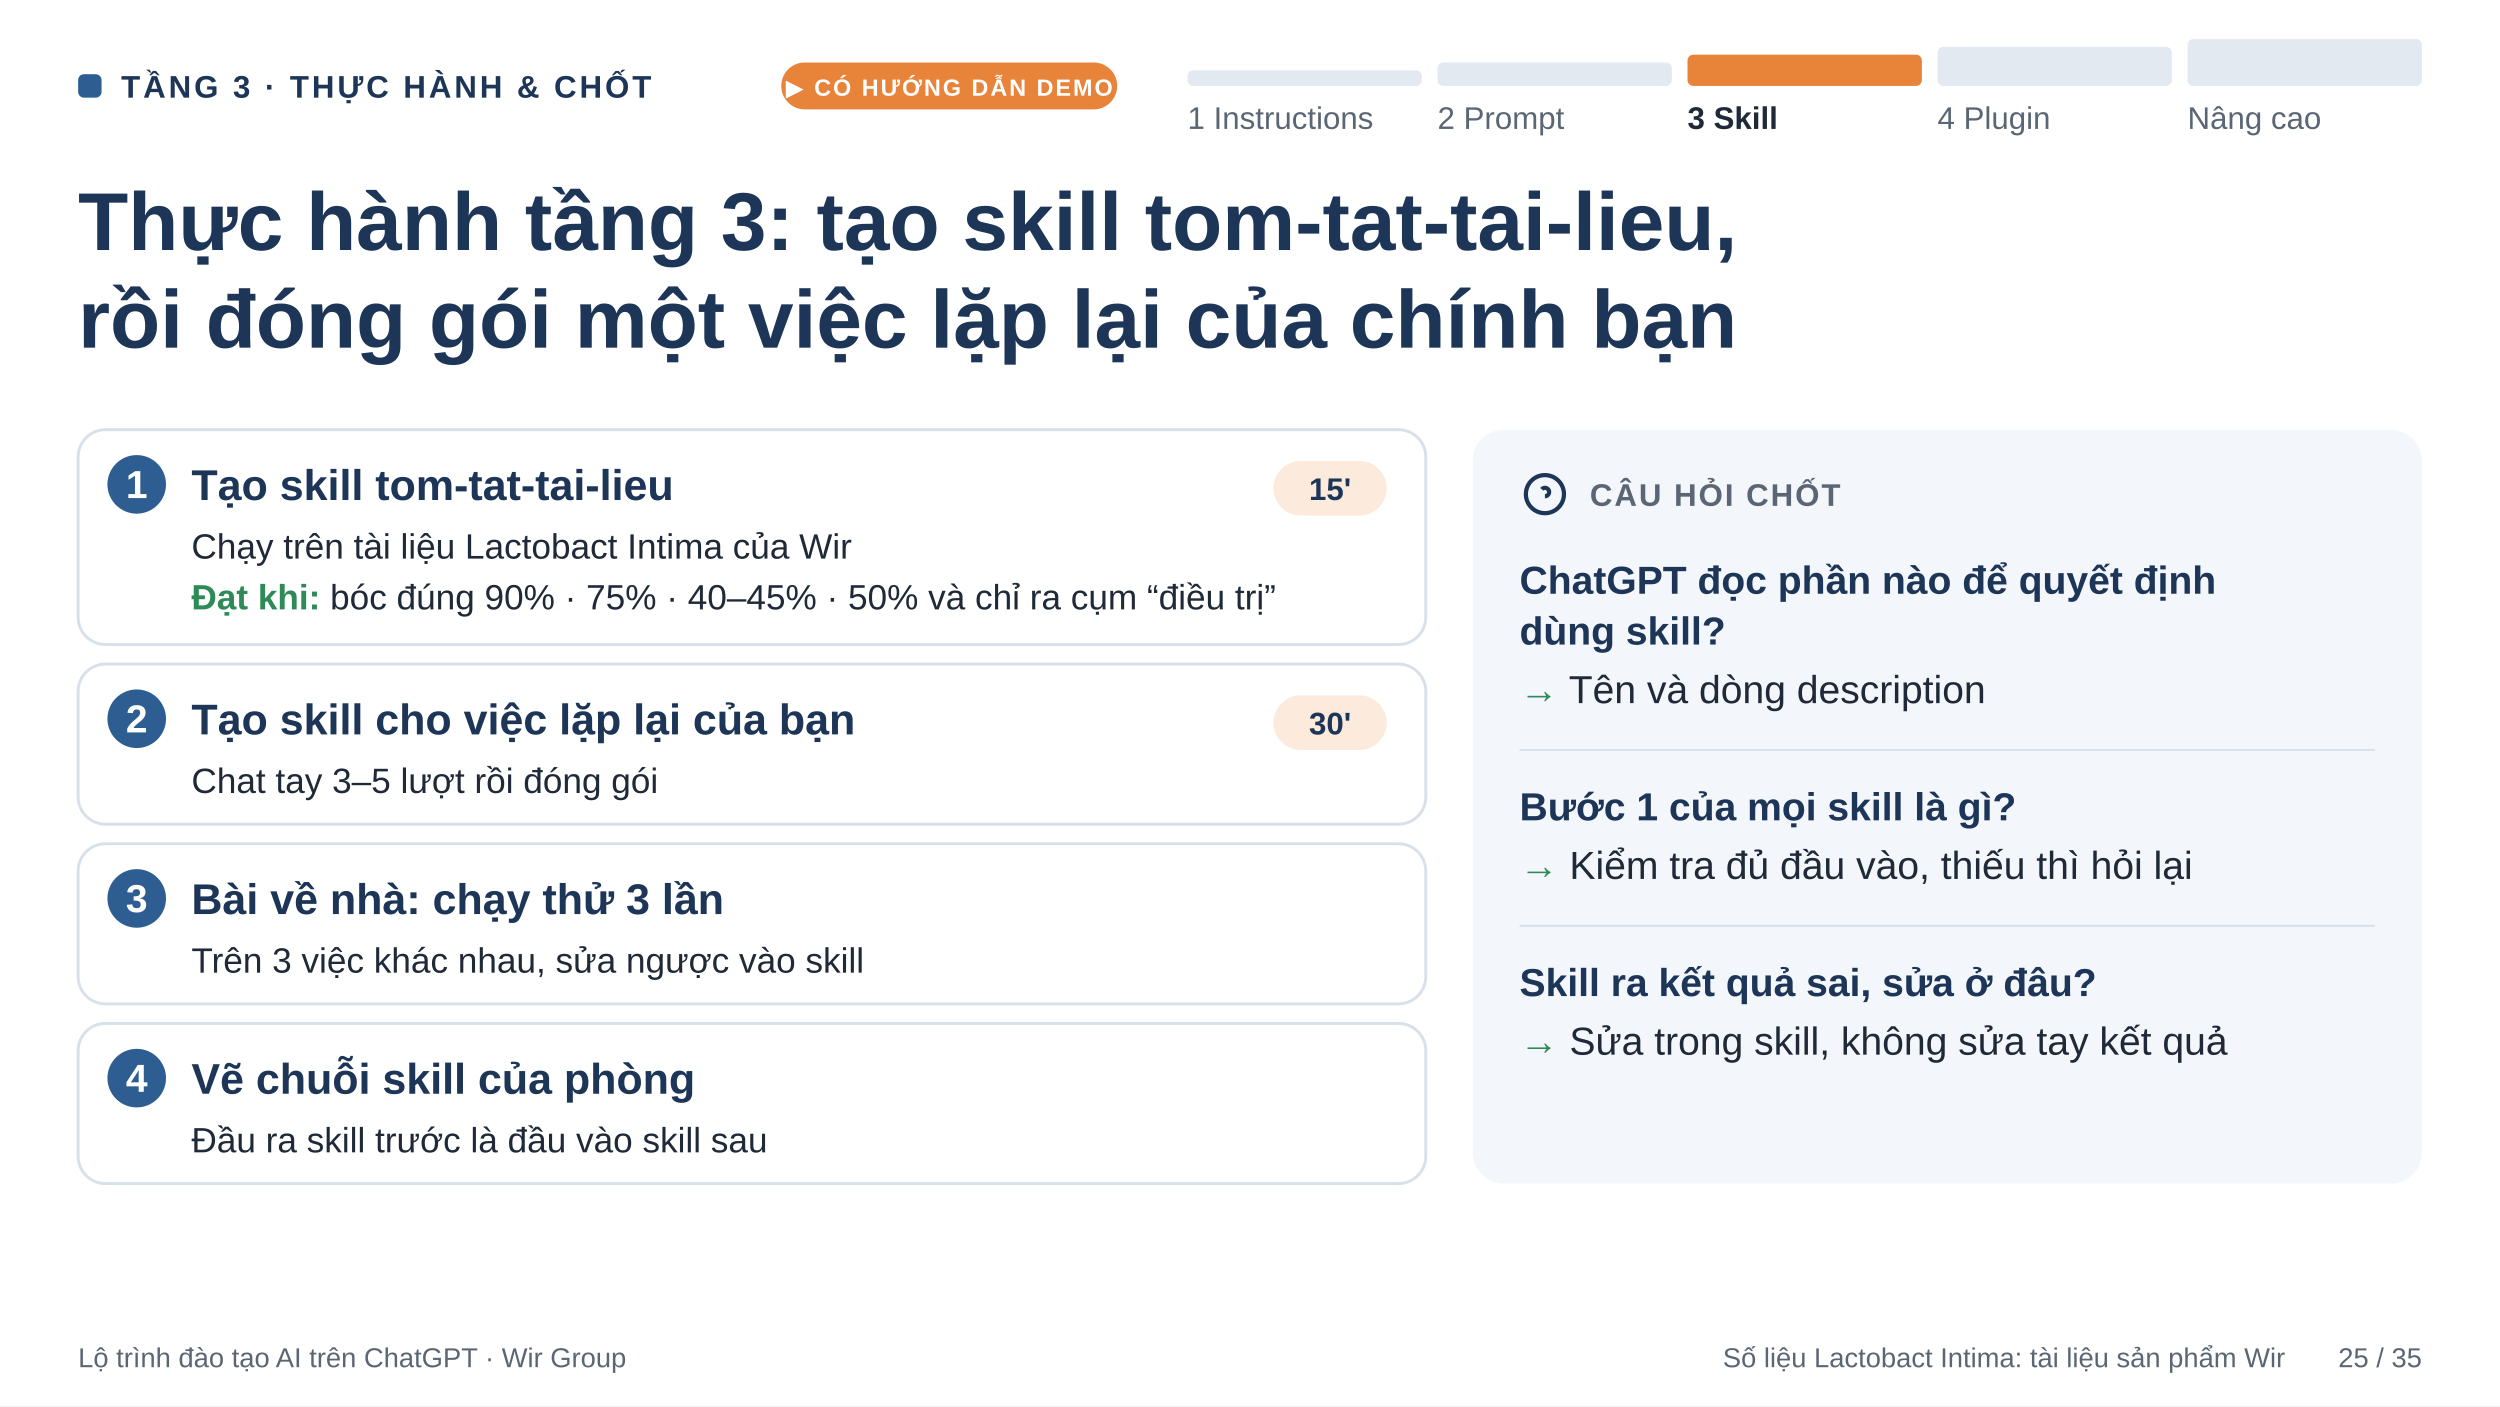
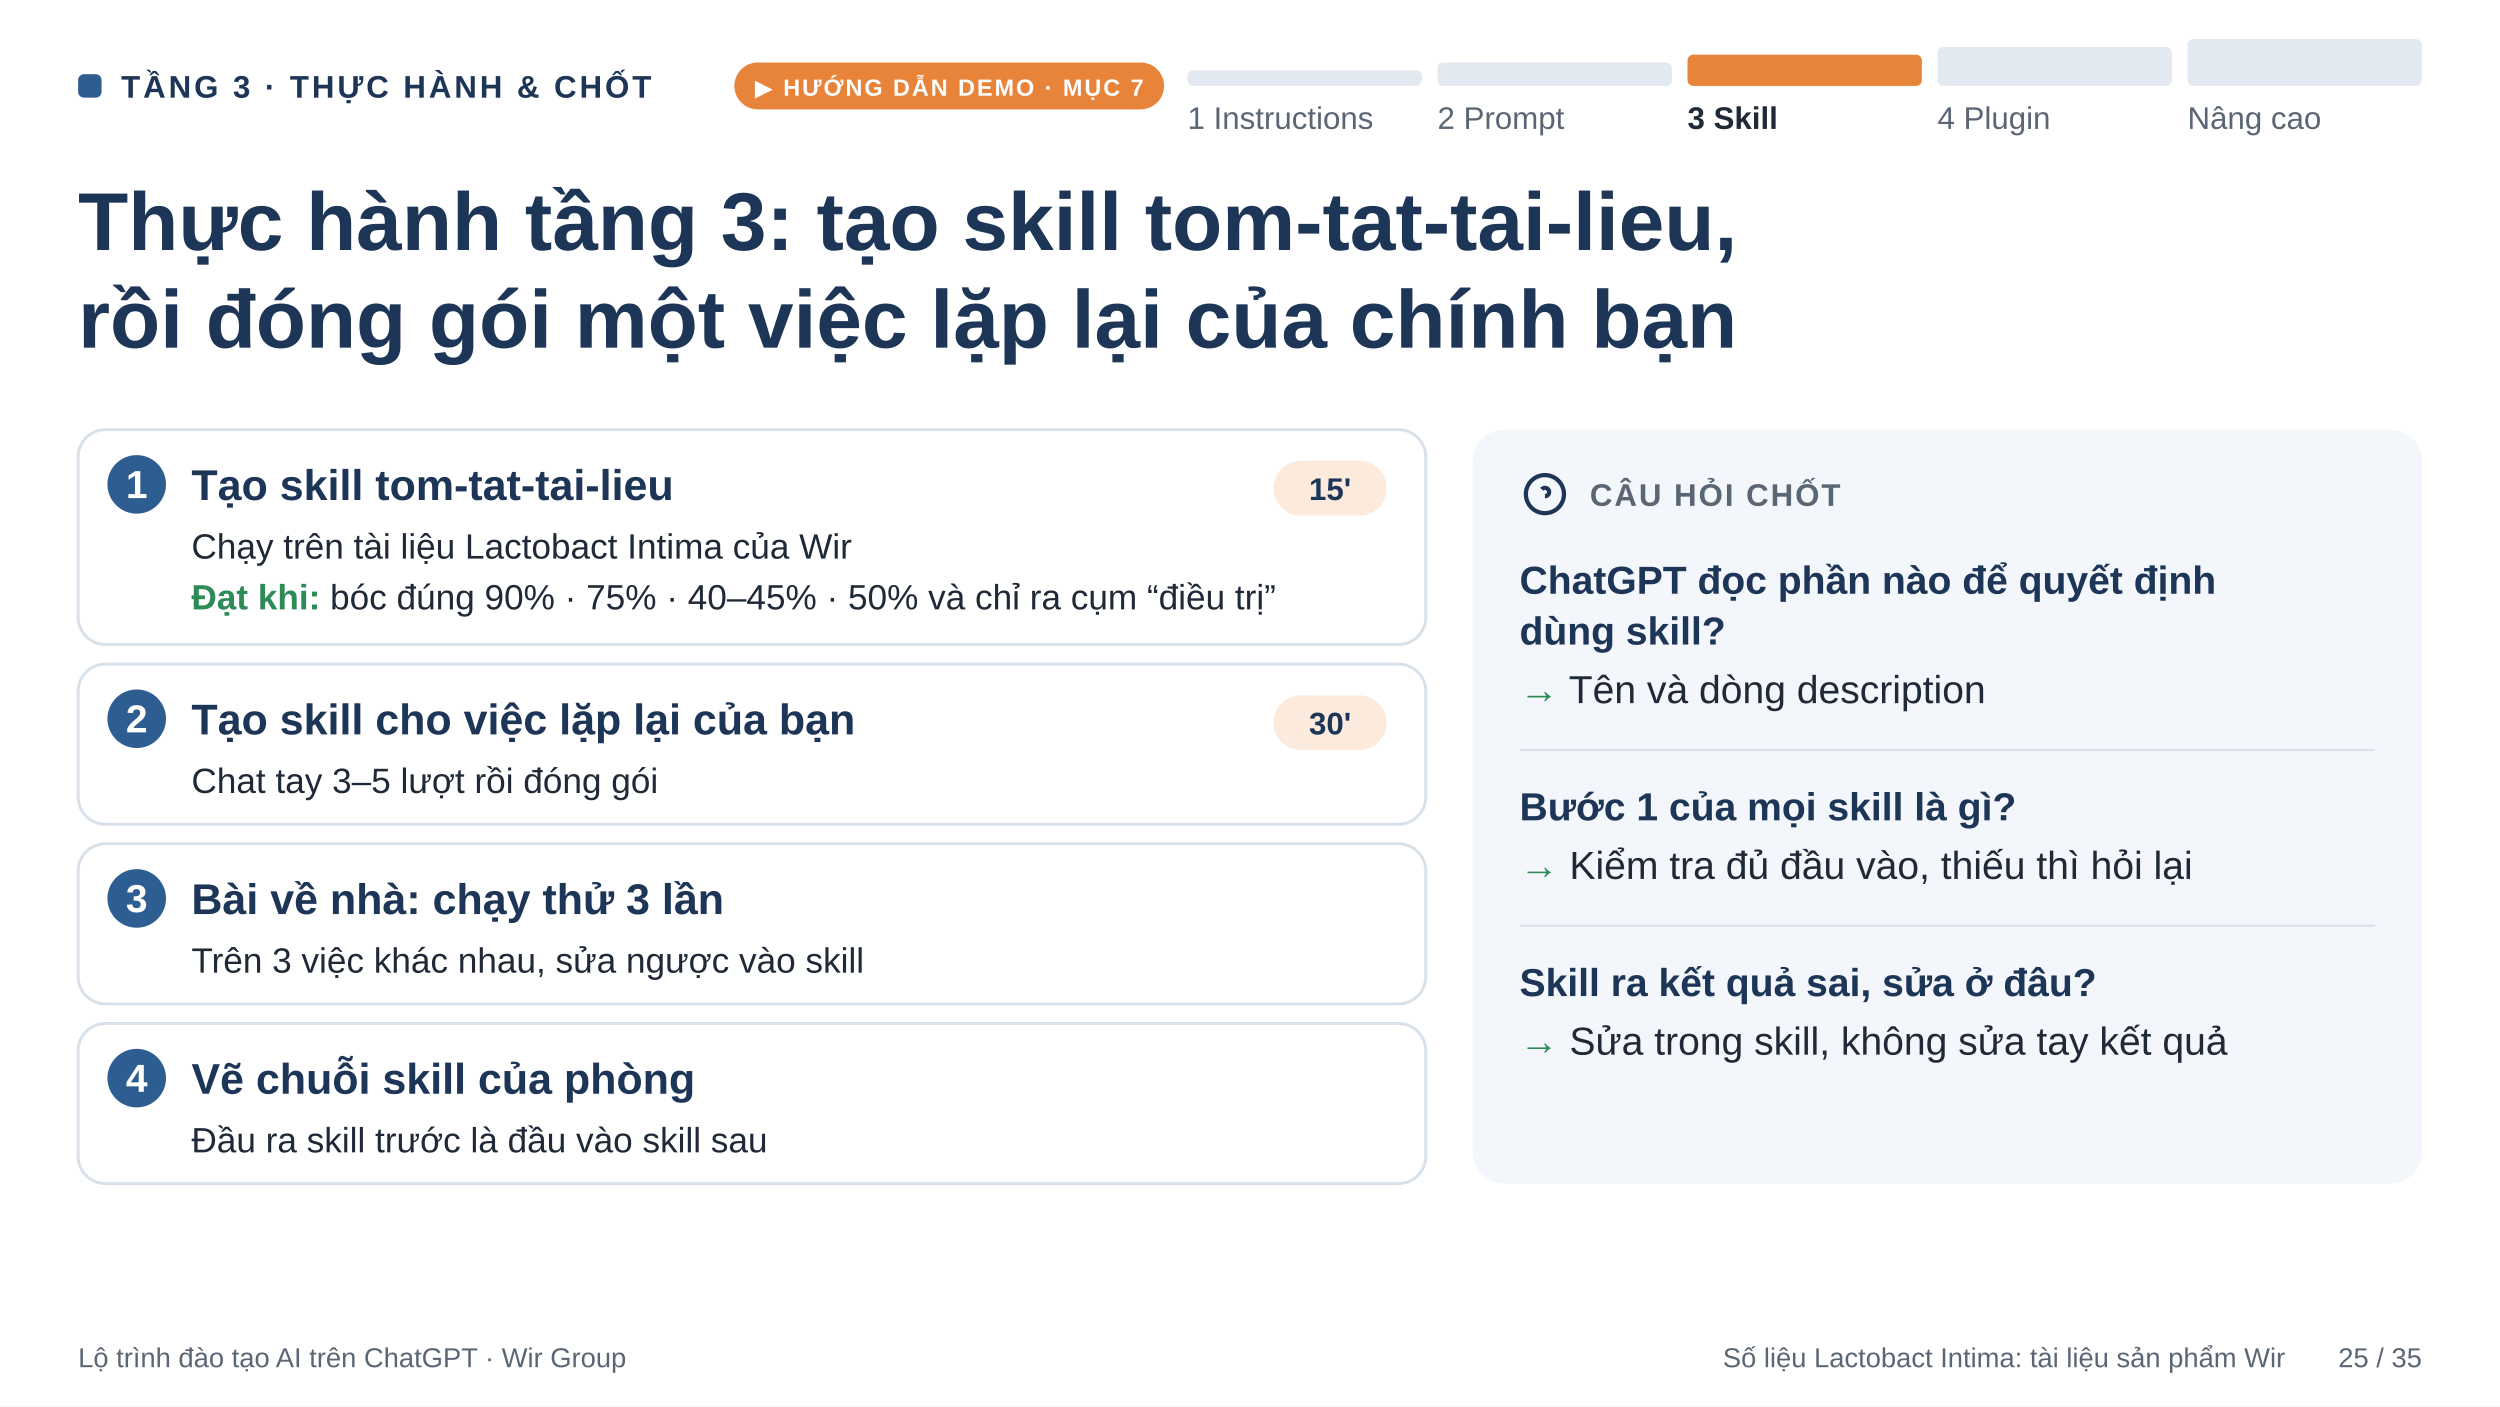
<svg xmlns="http://www.w3.org/2000/svg" viewBox="0 0 1280 720" width="1280" height="720" font-family="Aptos, 'Segoe UI', Arial, sans-serif" data-pptx-page-role="content">
  <rect id="bg" data-pptx-role="background" x="0" y="0" width="1280" height="720" fill="#FFFFFF" />
  <g id="section-kicker" data-pptx-role="chrome" data-pptx-bounds="40 30 540 30">
    <rect x="40" y="38" width="12" height="12" rx="3" fill="#2E5E91" />
    <text x="62" y="50" font-size="16" font-weight="bold" letter-spacing="1.5" fill="#1D3557">TẦNG 3 · THỰC HÀNH &amp; CHỐT</text>
  </g>
-   <g id="demo-flag" data-pptx-role="chrome" data-pptx-bounds="400 30 180 28">
-     <rect x="400" y="32" width="172" height="24" rx="12" fill="#E8833A" />
-     <text x="486" y="49" font-size="12" font-weight="bold" letter-spacing="1" fill="#FFFFFF" text-anchor="middle">▶ CÓ HƯỚNG DẪN DEMO</text>
+   <g id="demo-flag" data-pptx-role="chrome" data-pptx-bounds="376 30 224 28">
+     <rect x="376" y="32" width="220" height="24" rx="12" fill="#E8833A" />
+     <text x="486" y="49" font-size="12" font-weight="bold" letter-spacing="1" fill="#FFFFFF" text-anchor="middle">▶ HƯỚNG DẪN DEMO · MỤC 7</text>
  </g>
  <g id="roadmap-tracker" data-pptx-role="chrome" data-pptx-bounds="600 14 640 62">
    <rect x="608" y="36" width="120" height="8" rx="3" fill="#E3E9F1" />
    <rect x="736" y="32" width="120" height="12" rx="3" fill="#E3E9F1" />
    <rect x="864" y="28" width="120" height="16" rx="3" fill="#E8833A" />
    <rect x="992" y="24" width="120" height="20" rx="3" fill="#E3E9F1" />
    <rect x="1120" y="20" width="120" height="24" rx="3" fill="#E3E9F1" />
    <text x="608" y="66" font-size="16" fill="#5B6675">1 Instructions</text>
    <text x="736" y="66" font-size="16" fill="#5B6675">2 Prompt</text>
    <text x="864" y="66" font-size="16" font-weight="bold" fill="#1F2937">3 Skill</text>
    <text x="992" y="66" font-size="16" fill="#5B6675">4 Plugin</text>
    <text x="1120" y="66" font-size="16" fill="#5B6675">Nâng cao</text>
  </g>
  <text font-size="42" font-weight="bold" fill="#1D3557" x="40" y="128">Thực hành tầng 3: tạo skill tom-tat-tai-lieu,</text>
  <text font-size="42" font-weight="bold" fill="#1D3557" x="40" y="178">rồi đóng gói một việc lặp lại của chính bạn</text>
  <g id="task-1" data-pptx-bounds="40 220 698 110">
    <rect x="40" y="220" width="690" height="110" rx="14" fill="#FFFFFF" stroke="#D8E0EA" stroke-width="1.5" />
    <circle cx="70" cy="248" r="15" fill="#2E5E91" />
    <text x="70" y="255" font-size="20" font-weight="bold" text-anchor="middle" fill="#FFFFFF">1</text>
    <text x="98" y="256" font-size="22" font-weight="bold" fill="#1D3557">Tạo skill tom-tat-tai-lieu</text>
    <rect x="652" y="236" width="58" height="28" rx="14" fill="#FCEBDD" />
    <text x="681" y="256" font-size="16" font-weight="bold" text-anchor="middle" fill="#1D3557">15'</text>
    <text x="98" y="286" font-size="18" fill="#1F2937">Chạy trên tài liệu Lactobact Intima của Wir</text>
    <text x="98" y="312" font-size="18" fill="#1F2937">
      <tspan font-weight="bold" fill="#2E8B57">Đạt khi:</tspan> bóc đúng 90% · 75% · 40–45% · 50% và chỉ ra cụm “điều trị”</text>
  </g>
  <g id="task-2" data-pptx-bounds="40 340 690 82">
    <rect x="40" y="340" width="690" height="82" rx="14" fill="#FFFFFF" stroke="#D8E0EA" stroke-width="1.5" />
    <circle cx="70" cy="368" r="15" fill="#2E5E91" />
    <text x="70" y="375" font-size="20" font-weight="bold" text-anchor="middle" fill="#FFFFFF">2</text>
    <text x="98" y="376" font-size="22" font-weight="bold" fill="#1D3557">Tạo skill cho việc lặp lại của bạn</text>
    <rect x="652" y="356" width="58" height="28" rx="14" fill="#FCEBDD" />
    <text x="681" y="376" font-size="16" font-weight="bold" text-anchor="middle" fill="#1D3557">30'</text>
    <text x="98" y="406" font-size="18" fill="#1F2937">Chat tay 3–5 lượt rồi đóng gói</text>
  </g>
  <g id="task-3" data-pptx-bounds="40 432 690 82">
    <rect x="40" y="432" width="690" height="82" rx="14" fill="#FFFFFF" stroke="#D8E0EA" stroke-width="1.5" />
    <circle cx="70" cy="460" r="15" fill="#2E5E91" />
    <text x="70" y="467" font-size="20" font-weight="bold" text-anchor="middle" fill="#FFFFFF">3</text>
    <text x="98" y="468" font-size="22" font-weight="bold" fill="#1D3557">Bài về nhà: chạy thử 3 lần</text>
    <text x="98" y="498" font-size="18" fill="#1F2937">Trên 3 việc khác nhau, sửa ngược vào skill</text>
  </g>
  <g id="task-4" data-pptx-bounds="40 524 690 82">
    <rect x="40" y="524" width="690" height="82" rx="14" fill="#FFFFFF" stroke="#D8E0EA" stroke-width="1.5" />
    <circle cx="70" cy="552" r="15" fill="#2E5E91" />
    <text x="70" y="559" font-size="20" font-weight="bold" text-anchor="middle" fill="#FFFFFF">4</text>
    <text x="98" y="560" font-size="22" font-weight="bold" fill="#1D3557">Vẽ chuỗi skill của phòng</text>
    <text x="98" y="590" font-size="18" fill="#1F2937">Đầu ra skill trước là đầu vào skill sau</text>
  </g>
  <g id="quiz-card" data-pptx-bounds="754 220 486 386">
    <rect x="754" y="220" width="486" height="386" rx="16" fill="#F3F6FA" />
    <g transform="translate(778, 240) scale(1.08333)" fill="none" stroke="#1D3557" stroke-width="2">
      <path d="M3 12a9 9 0 1 0 18 0a9 9 0 0 0 -18 0" />
      <path d="M12 16v.01" />
      <path d="M12 13a2 2 0 0 0 .914 -3.782a1.98 1.98 0 0 0 -2.414 .483" />
    </g>
    <text x="814" y="259" font-size="16" font-weight="bold" letter-spacing="1" fill="#5B6675">CÂU HỎI CHỐT</text>
    <text font-size="20" font-weight="bold" fill="#1D3557" x="778" y="304">ChatGPT đọc phần nào để quyết định</text>
    <text font-size="20" font-weight="bold" fill="#1D3557" x="778" y="330">dùng skill?</text>
    <line x1="778" y1="384" x2="1216" y2="384" stroke="#D8E0EA" stroke-width="1" />
    <text x="778" y="420" font-size="20" font-weight="bold" fill="#1D3557">Bước 1 của mọi skill là gì?</text>
    <line x1="778" y1="474" x2="1216" y2="474" stroke="#D8E0EA" stroke-width="1" />
    <text x="778" y="510" font-size="20" font-weight="bold" fill="#1D3557">Skill ra kết quả sai, sửa ở đâu?</text>
  </g>
  <g id="answer-1" data-pptx-bounds="778 340 438 30">
    <text x="778" y="360" font-size="20" fill="#1F2937">
      <tspan font-weight="bold" fill="#2E8B57">→</tspan> Tên và dòng description</text>
  </g>
  <g id="answer-2" data-pptx-bounds="778 430 438 30">
    <text x="778" y="450" font-size="20" fill="#1F2937">
      <tspan font-weight="bold" fill="#2E8B57">→</tspan> Kiểm tra đủ đầu vào, thiếu thì hỏi lại</text>
  </g>
  <g id="answer-3" data-pptx-bounds="778 520 438 30">
    <text x="778" y="540" font-size="20" fill="#1F2937">
      <tspan font-weight="bold" fill="#2E8B57">→</tspan> Sửa trong skill, không sửa tay kết quả</text>
  </g>
  <text id="footer-course" data-pptx-role="footer" x="40" y="700" font-size="14" fill="#5B6675">Lộ trình đào tạo AI trên ChatGPT · Wir Group</text>
  <text id="source-note" data-pptx-role="footer" x="1170" y="700" font-size="14" text-anchor="end" fill="#5B6675">Số liệu Lactobact Intima: tài liệu sản phẩm Wir</text>
  <text id="page-number" data-pptx-role="page-number" x="1240" y="700" font-size="14" text-anchor="end" fill="#5B6675">25 / 35</text>
</svg>
